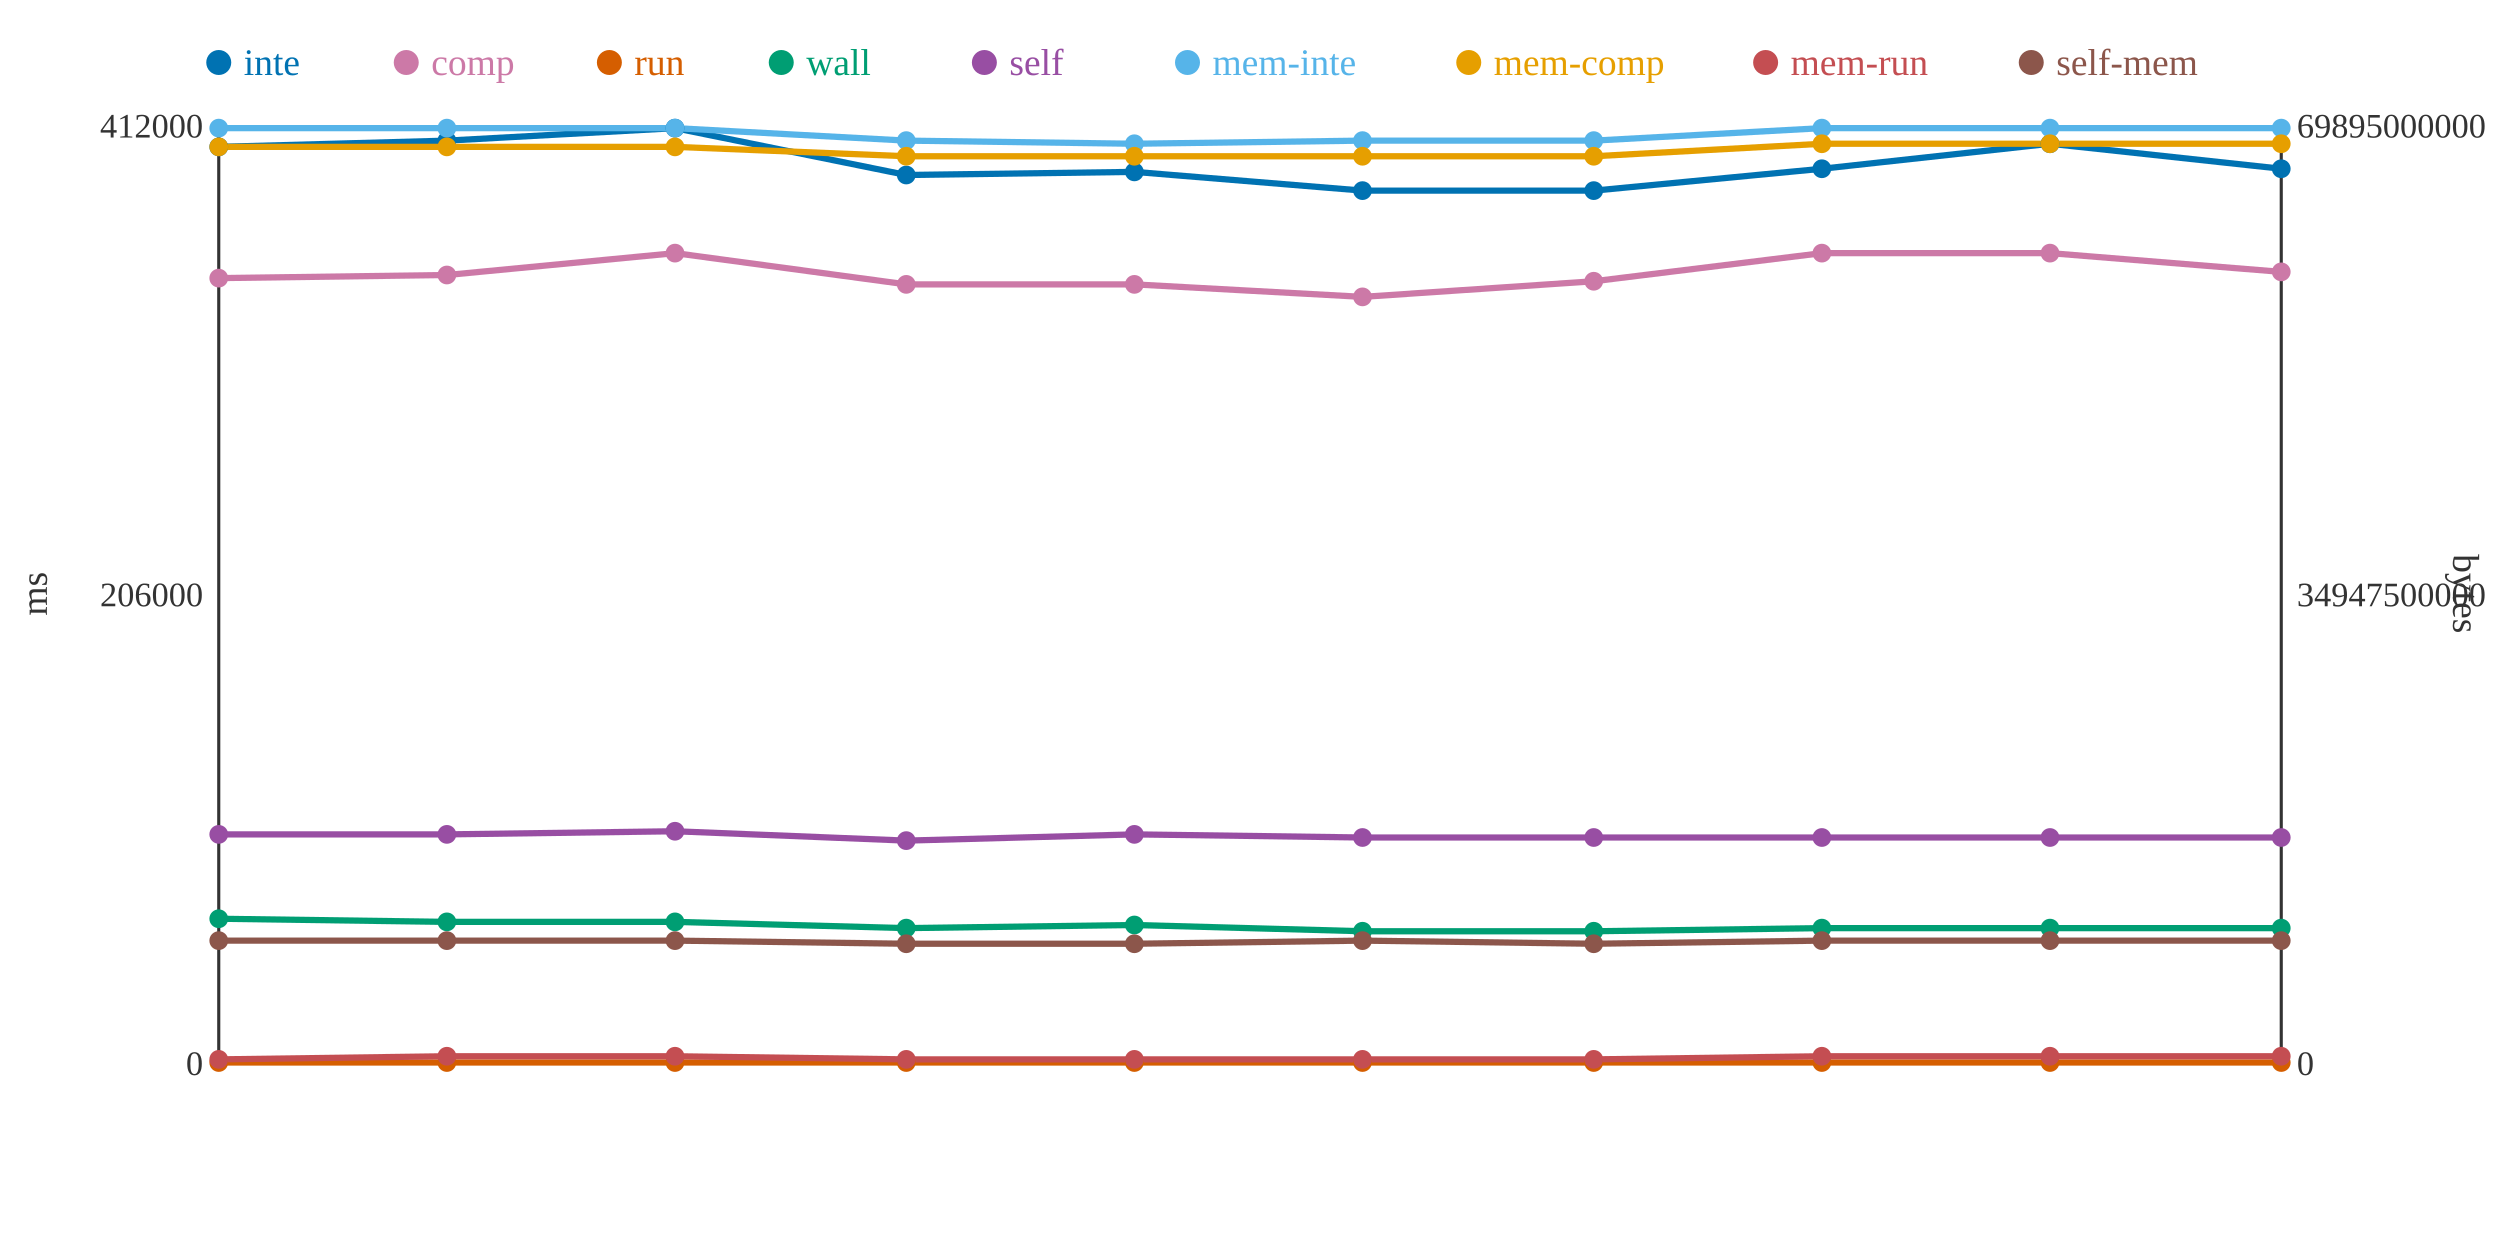
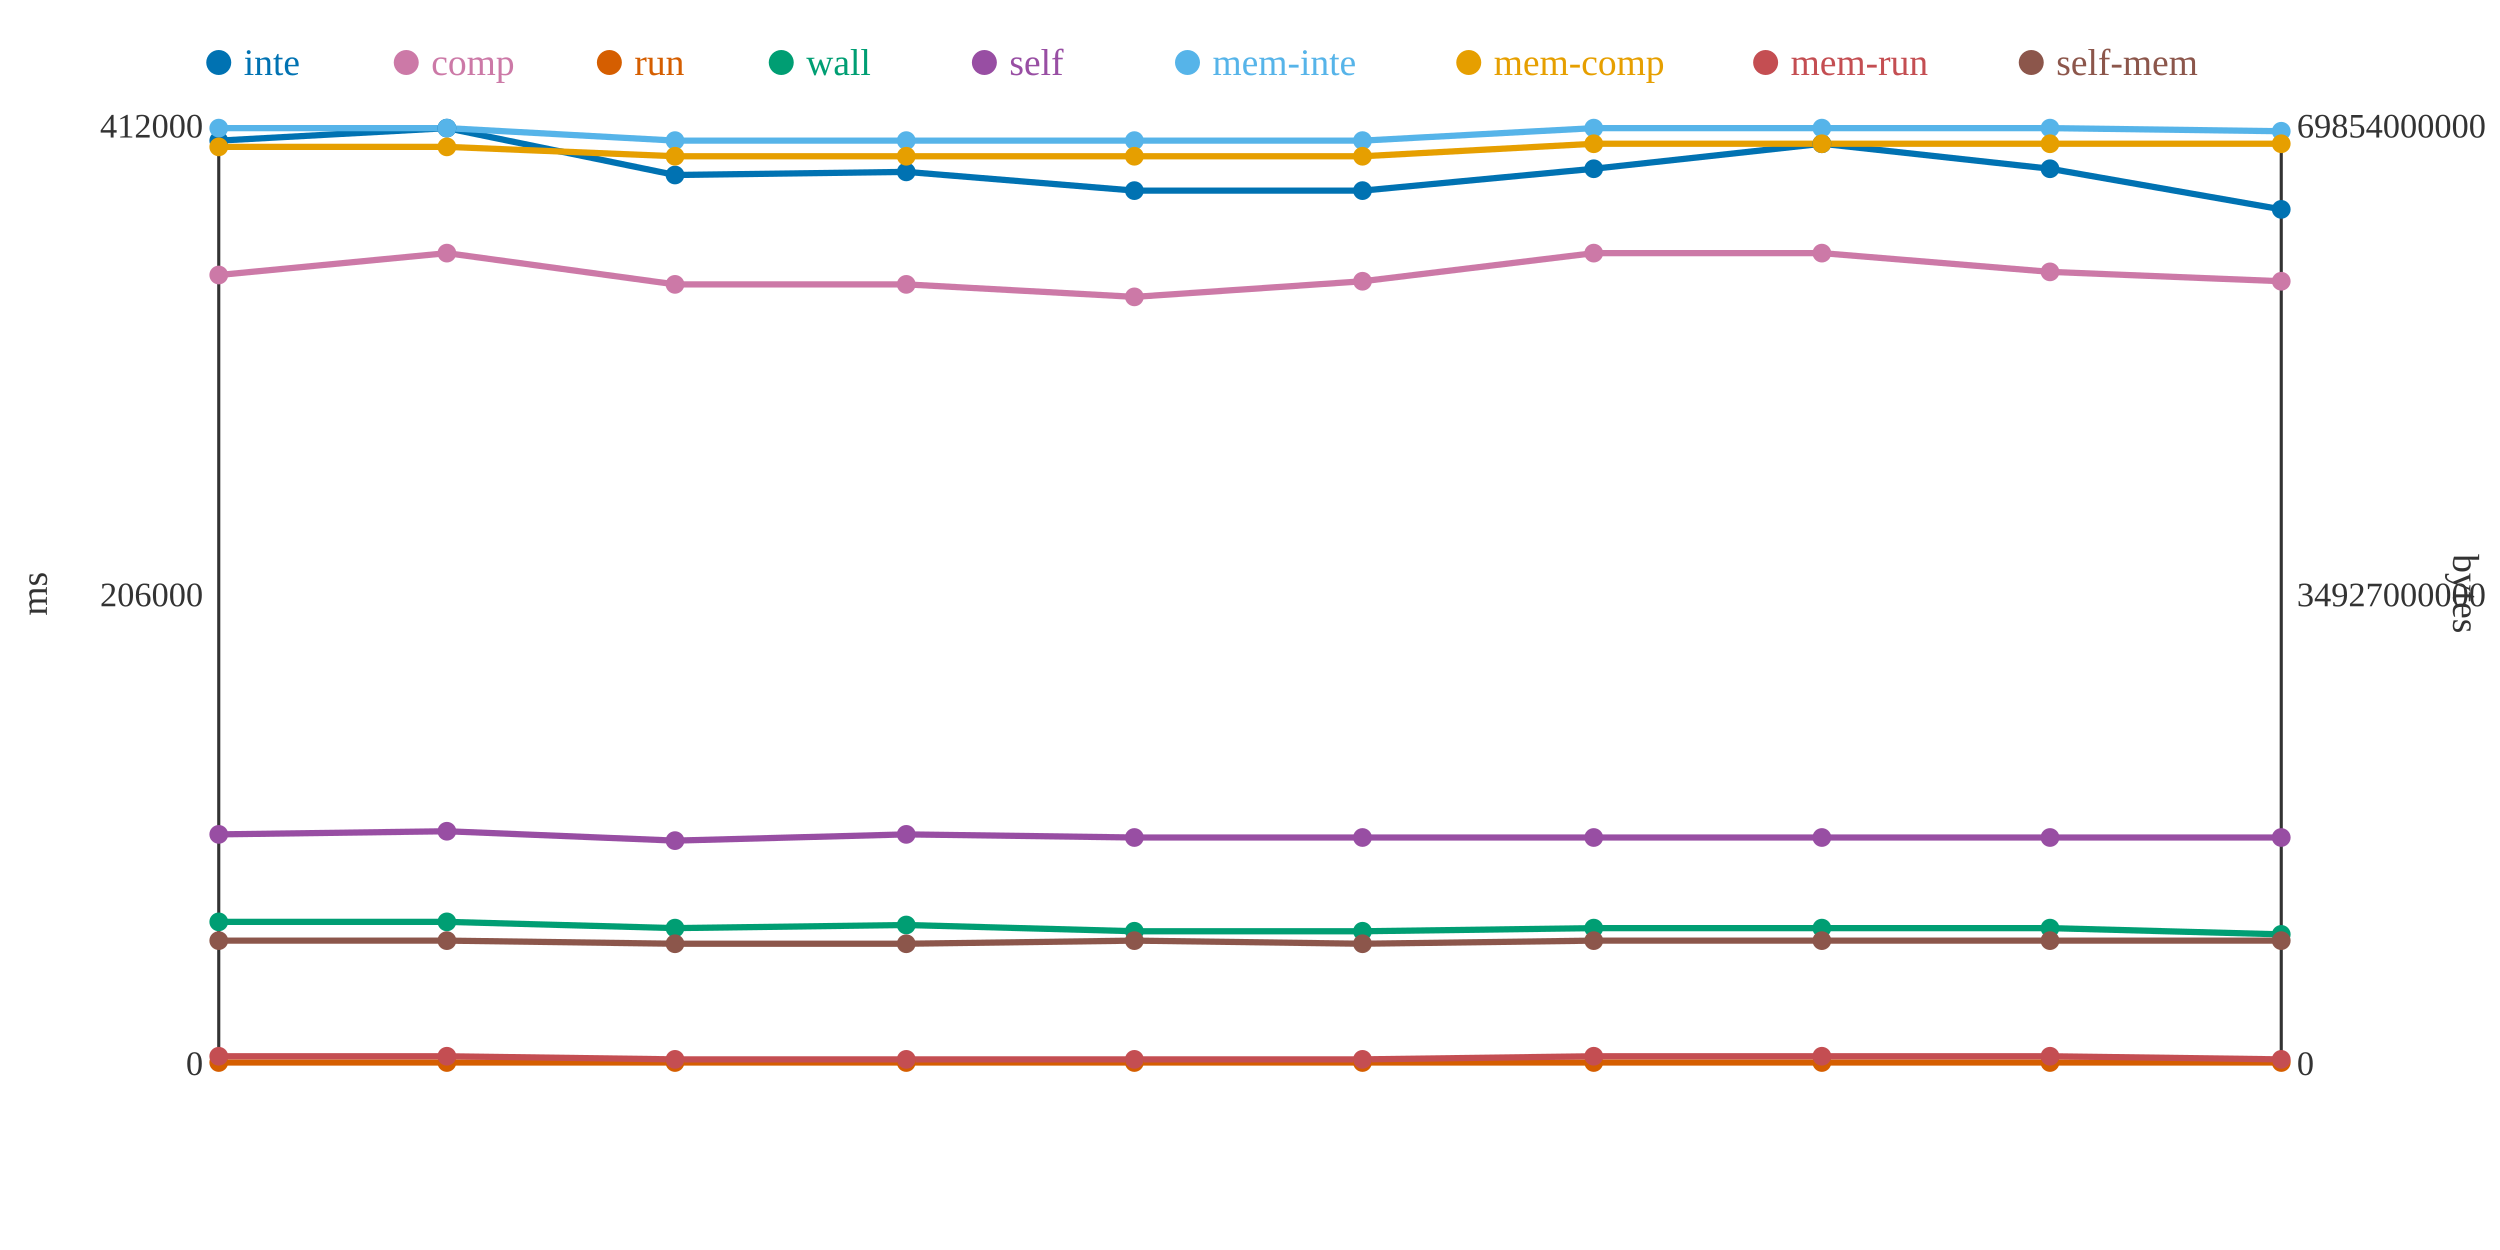
<svg xmlns="http://www.w3.org/2000/svg" width="800" height="400">
  <rect width="800" height="400" fill="white" />
  <line x1="70" y1="40" x2="70" y2="340" stroke="#333" stroke-width="1" />
  <line x1="70" y1="340" x2="730" y2="340" stroke="#333" stroke-width="1" />
  <line x1="730" y1="40" x2="730" y2="340" stroke="#333" stroke-width="1" />
  <text x="65" y="344" text-anchor="end" font-size="11" fill="#333">0</text>
  <text x="65" y="194" text-anchor="end" font-size="11" fill="#333">206000</text>
  <text x="65" y="44" text-anchor="end" font-size="11" fill="#333">412000</text>
  <text x="15" y="190" text-anchor="middle" font-size="12" fill="#333" transform="rotate(-90 15 190)">ms</text>
  <text x="735" y="344" text-anchor="start" font-size="11" fill="#333">0</text>
-   <text x="735" y="194" text-anchor="start" font-size="11" fill="#333">34947500000</text>
-   <text x="735" y="44" text-anchor="start" font-size="11" fill="#333">69895000000</text>
+   <text x="735" y="194" text-anchor="start" font-size="11" fill="#333">34927000000</text>
+   <text x="735" y="44" text-anchor="start" font-size="11" fill="#333">69854000000</text>
  <text x="785" y="190" text-anchor="middle" font-size="12" fill="#333" transform="rotate(90 785 190)">bytes</text>
-   <polyline points="70,47 143,45 216,41 290,56 363,55 436,61 510,61 583,54 656,46 730,54" fill="none" stroke="#0072B2" stroke-width="2" />
-   <polyline points="70,89 143,88 216,81 290,91 363,91 436,95 510,90 583,81 656,81 730,87" fill="none" stroke="#CC79A7" stroke-width="2" />
+   <polyline points="70,45 143,41 216,56 290,55 363,61 436,61 510,54 583,46 656,54 730,67" fill="none" stroke="#0072B2" stroke-width="2" />
+   <polyline points="70,88 143,81 216,91 290,91 363,95 436,90 510,81 583,81 656,87 730,90" fill="none" stroke="#CC79A7" stroke-width="2" />
  <polyline points="70,340 143,340 216,340 290,340 363,340 436,340 510,340 583,340 656,340 730,340" fill="none" stroke="#D55E00" stroke-width="2" />
-   <polyline points="70,294 143,295 216,295 290,297 363,296 436,298 510,298 583,297 656,297 730,297" fill="none" stroke="#009E73" stroke-width="2" />
-   <polyline points="70,267 143,267 216,266 290,269 363,267 436,268 510,268 583,268 656,268 730,268" fill="none" stroke="#984EA3" stroke-width="2" />
-   <polyline points="70,41 143,41 216,41 290,45 363,46 436,45 510,45 583,41 656,41 730,41" fill="none" stroke="#56B4E9" stroke-width="2" />
-   <polyline points="70,47 143,47 216,47 290,50 363,50 436,50 510,50 583,46 656,46 730,46" fill="none" stroke="#E69F00" stroke-width="2" />
-   <polyline points="70,339 143,338 216,338 290,339 363,339 436,339 510,339 583,338 656,338 730,338" fill="none" stroke="#C44E52" stroke-width="2" />
-   <polyline points="70,301 143,301 216,301 290,302 363,302 436,301 510,302 583,301 656,301 730,301" fill="none" stroke="#8C564B" stroke-width="2" />
-   <circle cx="70" cy="47" r="3" fill="#0072B2" />
-   <circle cx="70" cy="89" r="3" fill="#CC79A7" />
+   <polyline points="70,295 143,295 216,297 290,296 363,298 436,298 510,297 583,297 656,297 730,299" fill="none" stroke="#009E73" stroke-width="2" />
+   <polyline points="70,267 143,266 216,269 290,267 363,268 436,268 510,268 583,268 656,268 730,268" fill="none" stroke="#984EA3" stroke-width="2" />
+   <polyline points="70,41 143,41 216,45 290,45 363,45 436,45 510,41 583,41 656,41 730,42" fill="none" stroke="#56B4E9" stroke-width="2" />
+   <polyline points="70,47 143,47 216,50 290,50 363,50 436,50 510,46 583,46 656,46 730,46" fill="none" stroke="#E69F00" stroke-width="2" />
+   <polyline points="70,338 143,338 216,339 290,339 363,339 436,339 510,338 583,338 656,338 730,339" fill="none" stroke="#C44E52" stroke-width="2" />
+   <polyline points="70,301 143,301 216,302 290,302 363,301 436,302 510,301 583,301 656,301 730,301" fill="none" stroke="#8C564B" stroke-width="2" />
+   <circle cx="70" cy="45" r="3" fill="#0072B2" />
+   <circle cx="70" cy="88" r="3" fill="#CC79A7" />
  <circle cx="70" cy="340" r="3" fill="#D55E00" />
-   <circle cx="70" cy="294" r="3" fill="#009E73" />
+   <circle cx="70" cy="295" r="3" fill="#009E73" />
  <circle cx="70" cy="267" r="3" fill="#984EA3" />
  <circle cx="70" cy="41" r="3" fill="#56B4E9" />
  <circle cx="70" cy="47" r="3" fill="#E69F00" />
-   <circle cx="70" cy="339" r="3" fill="#C44E52" />
+   <circle cx="70" cy="338" r="3" fill="#C44E52" />
  <circle cx="70" cy="301" r="3" fill="#8C564B" />
-   <circle cx="143" cy="45" r="3" fill="#0072B2" />
-   <circle cx="143" cy="88" r="3" fill="#CC79A7" />
+   <circle cx="143" cy="41" r="3" fill="#0072B2" />
+   <circle cx="143" cy="81" r="3" fill="#CC79A7" />
  <circle cx="143" cy="340" r="3" fill="#D55E00" />
  <circle cx="143" cy="295" r="3" fill="#009E73" />
-   <circle cx="143" cy="267" r="3" fill="#984EA3" />
+   <circle cx="143" cy="266" r="3" fill="#984EA3" />
  <circle cx="143" cy="41" r="3" fill="#56B4E9" />
  <circle cx="143" cy="47" r="3" fill="#E69F00" />
  <circle cx="143" cy="338" r="3" fill="#C44E52" />
  <circle cx="143" cy="301" r="3" fill="#8C564B" />
-   <circle cx="216" cy="41" r="3" fill="#0072B2" />
-   <circle cx="216" cy="81" r="3" fill="#CC79A7" />
+   <circle cx="216" cy="56" r="3" fill="#0072B2" />
+   <circle cx="216" cy="91" r="3" fill="#CC79A7" />
  <circle cx="216" cy="340" r="3" fill="#D55E00" />
-   <circle cx="216" cy="295" r="3" fill="#009E73" />
-   <circle cx="216" cy="266" r="3" fill="#984EA3" />
-   <circle cx="216" cy="41" r="3" fill="#56B4E9" />
-   <circle cx="216" cy="47" r="3" fill="#E69F00" />
-   <circle cx="216" cy="338" r="3" fill="#C44E52" />
-   <circle cx="216" cy="301" r="3" fill="#8C564B" />
-   <circle cx="290" cy="56" r="3" fill="#0072B2" />
+   <circle cx="216" cy="297" r="3" fill="#009E73" />
+   <circle cx="216" cy="269" r="3" fill="#984EA3" />
+   <circle cx="216" cy="45" r="3" fill="#56B4E9" />
+   <circle cx="216" cy="50" r="3" fill="#E69F00" />
+   <circle cx="216" cy="339" r="3" fill="#C44E52" />
+   <circle cx="216" cy="302" r="3" fill="#8C564B" />
+   <circle cx="290" cy="55" r="3" fill="#0072B2" />
  <circle cx="290" cy="91" r="3" fill="#CC79A7" />
  <circle cx="290" cy="340" r="3" fill="#D55E00" />
-   <circle cx="290" cy="297" r="3" fill="#009E73" />
-   <circle cx="290" cy="269" r="3" fill="#984EA3" />
+   <circle cx="290" cy="296" r="3" fill="#009E73" />
+   <circle cx="290" cy="267" r="3" fill="#984EA3" />
  <circle cx="290" cy="45" r="3" fill="#56B4E9" />
  <circle cx="290" cy="50" r="3" fill="#E69F00" />
  <circle cx="290" cy="339" r="3" fill="#C44E52" />
  <circle cx="290" cy="302" r="3" fill="#8C564B" />
-   <circle cx="363" cy="55" r="3" fill="#0072B2" />
-   <circle cx="363" cy="91" r="3" fill="#CC79A7" />
+   <circle cx="363" cy="61" r="3" fill="#0072B2" />
+   <circle cx="363" cy="95" r="3" fill="#CC79A7" />
  <circle cx="363" cy="340" r="3" fill="#D55E00" />
-   <circle cx="363" cy="296" r="3" fill="#009E73" />
-   <circle cx="363" cy="267" r="3" fill="#984EA3" />
-   <circle cx="363" cy="46" r="3" fill="#56B4E9" />
+   <circle cx="363" cy="298" r="3" fill="#009E73" />
+   <circle cx="363" cy="268" r="3" fill="#984EA3" />
+   <circle cx="363" cy="45" r="3" fill="#56B4E9" />
  <circle cx="363" cy="50" r="3" fill="#E69F00" />
  <circle cx="363" cy="339" r="3" fill="#C44E52" />
-   <circle cx="363" cy="302" r="3" fill="#8C564B" />
+   <circle cx="363" cy="301" r="3" fill="#8C564B" />
  <circle cx="436" cy="61" r="3" fill="#0072B2" />
-   <circle cx="436" cy="95" r="3" fill="#CC79A7" />
+   <circle cx="436" cy="90" r="3" fill="#CC79A7" />
  <circle cx="436" cy="340" r="3" fill="#D55E00" />
  <circle cx="436" cy="298" r="3" fill="#009E73" />
  <circle cx="436" cy="268" r="3" fill="#984EA3" />
  <circle cx="436" cy="45" r="3" fill="#56B4E9" />
  <circle cx="436" cy="50" r="3" fill="#E69F00" />
  <circle cx="436" cy="339" r="3" fill="#C44E52" />
-   <circle cx="436" cy="301" r="3" fill="#8C564B" />
-   <circle cx="510" cy="61" r="3" fill="#0072B2" />
-   <circle cx="510" cy="90" r="3" fill="#CC79A7" />
+   <circle cx="436" cy="302" r="3" fill="#8C564B" />
+   <circle cx="510" cy="54" r="3" fill="#0072B2" />
+   <circle cx="510" cy="81" r="3" fill="#CC79A7" />
  <circle cx="510" cy="340" r="3" fill="#D55E00" />
-   <circle cx="510" cy="298" r="3" fill="#009E73" />
+   <circle cx="510" cy="297" r="3" fill="#009E73" />
  <circle cx="510" cy="268" r="3" fill="#984EA3" />
-   <circle cx="510" cy="45" r="3" fill="#56B4E9" />
-   <circle cx="510" cy="50" r="3" fill="#E69F00" />
-   <circle cx="510" cy="339" r="3" fill="#C44E52" />
-   <circle cx="510" cy="302" r="3" fill="#8C564B" />
-   <circle cx="583" cy="54" r="3" fill="#0072B2" />
+   <circle cx="510" cy="41" r="3" fill="#56B4E9" />
+   <circle cx="510" cy="46" r="3" fill="#E69F00" />
+   <circle cx="510" cy="338" r="3" fill="#C44E52" />
+   <circle cx="510" cy="301" r="3" fill="#8C564B" />
+   <circle cx="583" cy="46" r="3" fill="#0072B2" />
  <circle cx="583" cy="81" r="3" fill="#CC79A7" />
  <circle cx="583" cy="340" r="3" fill="#D55E00" />
  <circle cx="583" cy="297" r="3" fill="#009E73" />
  <circle cx="583" cy="268" r="3" fill="#984EA3" />
  <circle cx="583" cy="41" r="3" fill="#56B4E9" />
  <circle cx="583" cy="46" r="3" fill="#E69F00" />
  <circle cx="583" cy="338" r="3" fill="#C44E52" />
  <circle cx="583" cy="301" r="3" fill="#8C564B" />
-   <circle cx="656" cy="46" r="3" fill="#0072B2" />
-   <circle cx="656" cy="81" r="3" fill="#CC79A7" />
+   <circle cx="656" cy="54" r="3" fill="#0072B2" />
+   <circle cx="656" cy="87" r="3" fill="#CC79A7" />
  <circle cx="656" cy="340" r="3" fill="#D55E00" />
  <circle cx="656" cy="297" r="3" fill="#009E73" />
  <circle cx="656" cy="268" r="3" fill="#984EA3" />
  <circle cx="656" cy="41" r="3" fill="#56B4E9" />
  <circle cx="656" cy="46" r="3" fill="#E69F00" />
  <circle cx="656" cy="338" r="3" fill="#C44E52" />
  <circle cx="656" cy="301" r="3" fill="#8C564B" />
-   <circle cx="730" cy="54" r="3" fill="#0072B2" />
-   <circle cx="730" cy="87" r="3" fill="#CC79A7" />
+   <circle cx="730" cy="67" r="3" fill="#0072B2" />
+   <circle cx="730" cy="90" r="3" fill="#CC79A7" />
  <circle cx="730" cy="340" r="3" fill="#D55E00" />
-   <circle cx="730" cy="297" r="3" fill="#009E73" />
+   <circle cx="730" cy="299" r="3" fill="#009E73" />
  <circle cx="730" cy="268" r="3" fill="#984EA3" />
-   <circle cx="730" cy="41" r="3" fill="#56B4E9" />
+   <circle cx="730" cy="42" r="3" fill="#56B4E9" />
  <circle cx="730" cy="46" r="3" fill="#E69F00" />
-   <circle cx="730" cy="338" r="3" fill="#C44E52" />
+   <circle cx="730" cy="339" r="3" fill="#C44E52" />
  <circle cx="730" cy="301" r="3" fill="#8C564B" />
  <circle cx="70" cy="20" r="4" fill="#0072B2" />
  <text x="78" y="24" text-anchor="start" font-size="12" fill="#0072B2">inte</text>
  <circle cx="130" cy="20" r="4" fill="#CC79A7" />
  <text x="138" y="24" text-anchor="start" font-size="12" fill="#CC79A7">comp</text>
  <circle cx="195" cy="20" r="4" fill="#D55E00" />
  <text x="203" y="24" text-anchor="start" font-size="12" fill="#D55E00">run</text>
  <circle cx="250" cy="20" r="4" fill="#009E73" />
  <text x="258" y="24" text-anchor="start" font-size="12" fill="#009E73">wall</text>
  <circle cx="315" cy="20" r="4" fill="#984EA3" />
  <text x="323" y="24" text-anchor="start" font-size="12" fill="#984EA3">self</text>
  <circle cx="380" cy="20" r="4" fill="#56B4E9" />
  <text x="388" y="24" text-anchor="start" font-size="12" fill="#56B4E9">mem-inte</text>
  <circle cx="470" cy="20" r="4" fill="#E69F00" />
  <text x="478" y="24" text-anchor="start" font-size="12" fill="#E69F00">mem-comp</text>
  <circle cx="565" cy="20" r="4" fill="#C44E52" />
  <text x="573" y="24" text-anchor="start" font-size="12" fill="#C44E52">mem-run</text>
  <circle cx="650" cy="20" r="4" fill="#8C564B" />
  <text x="658" y="24" text-anchor="start" font-size="12" fill="#8C564B">self-mem</text>
</svg>
